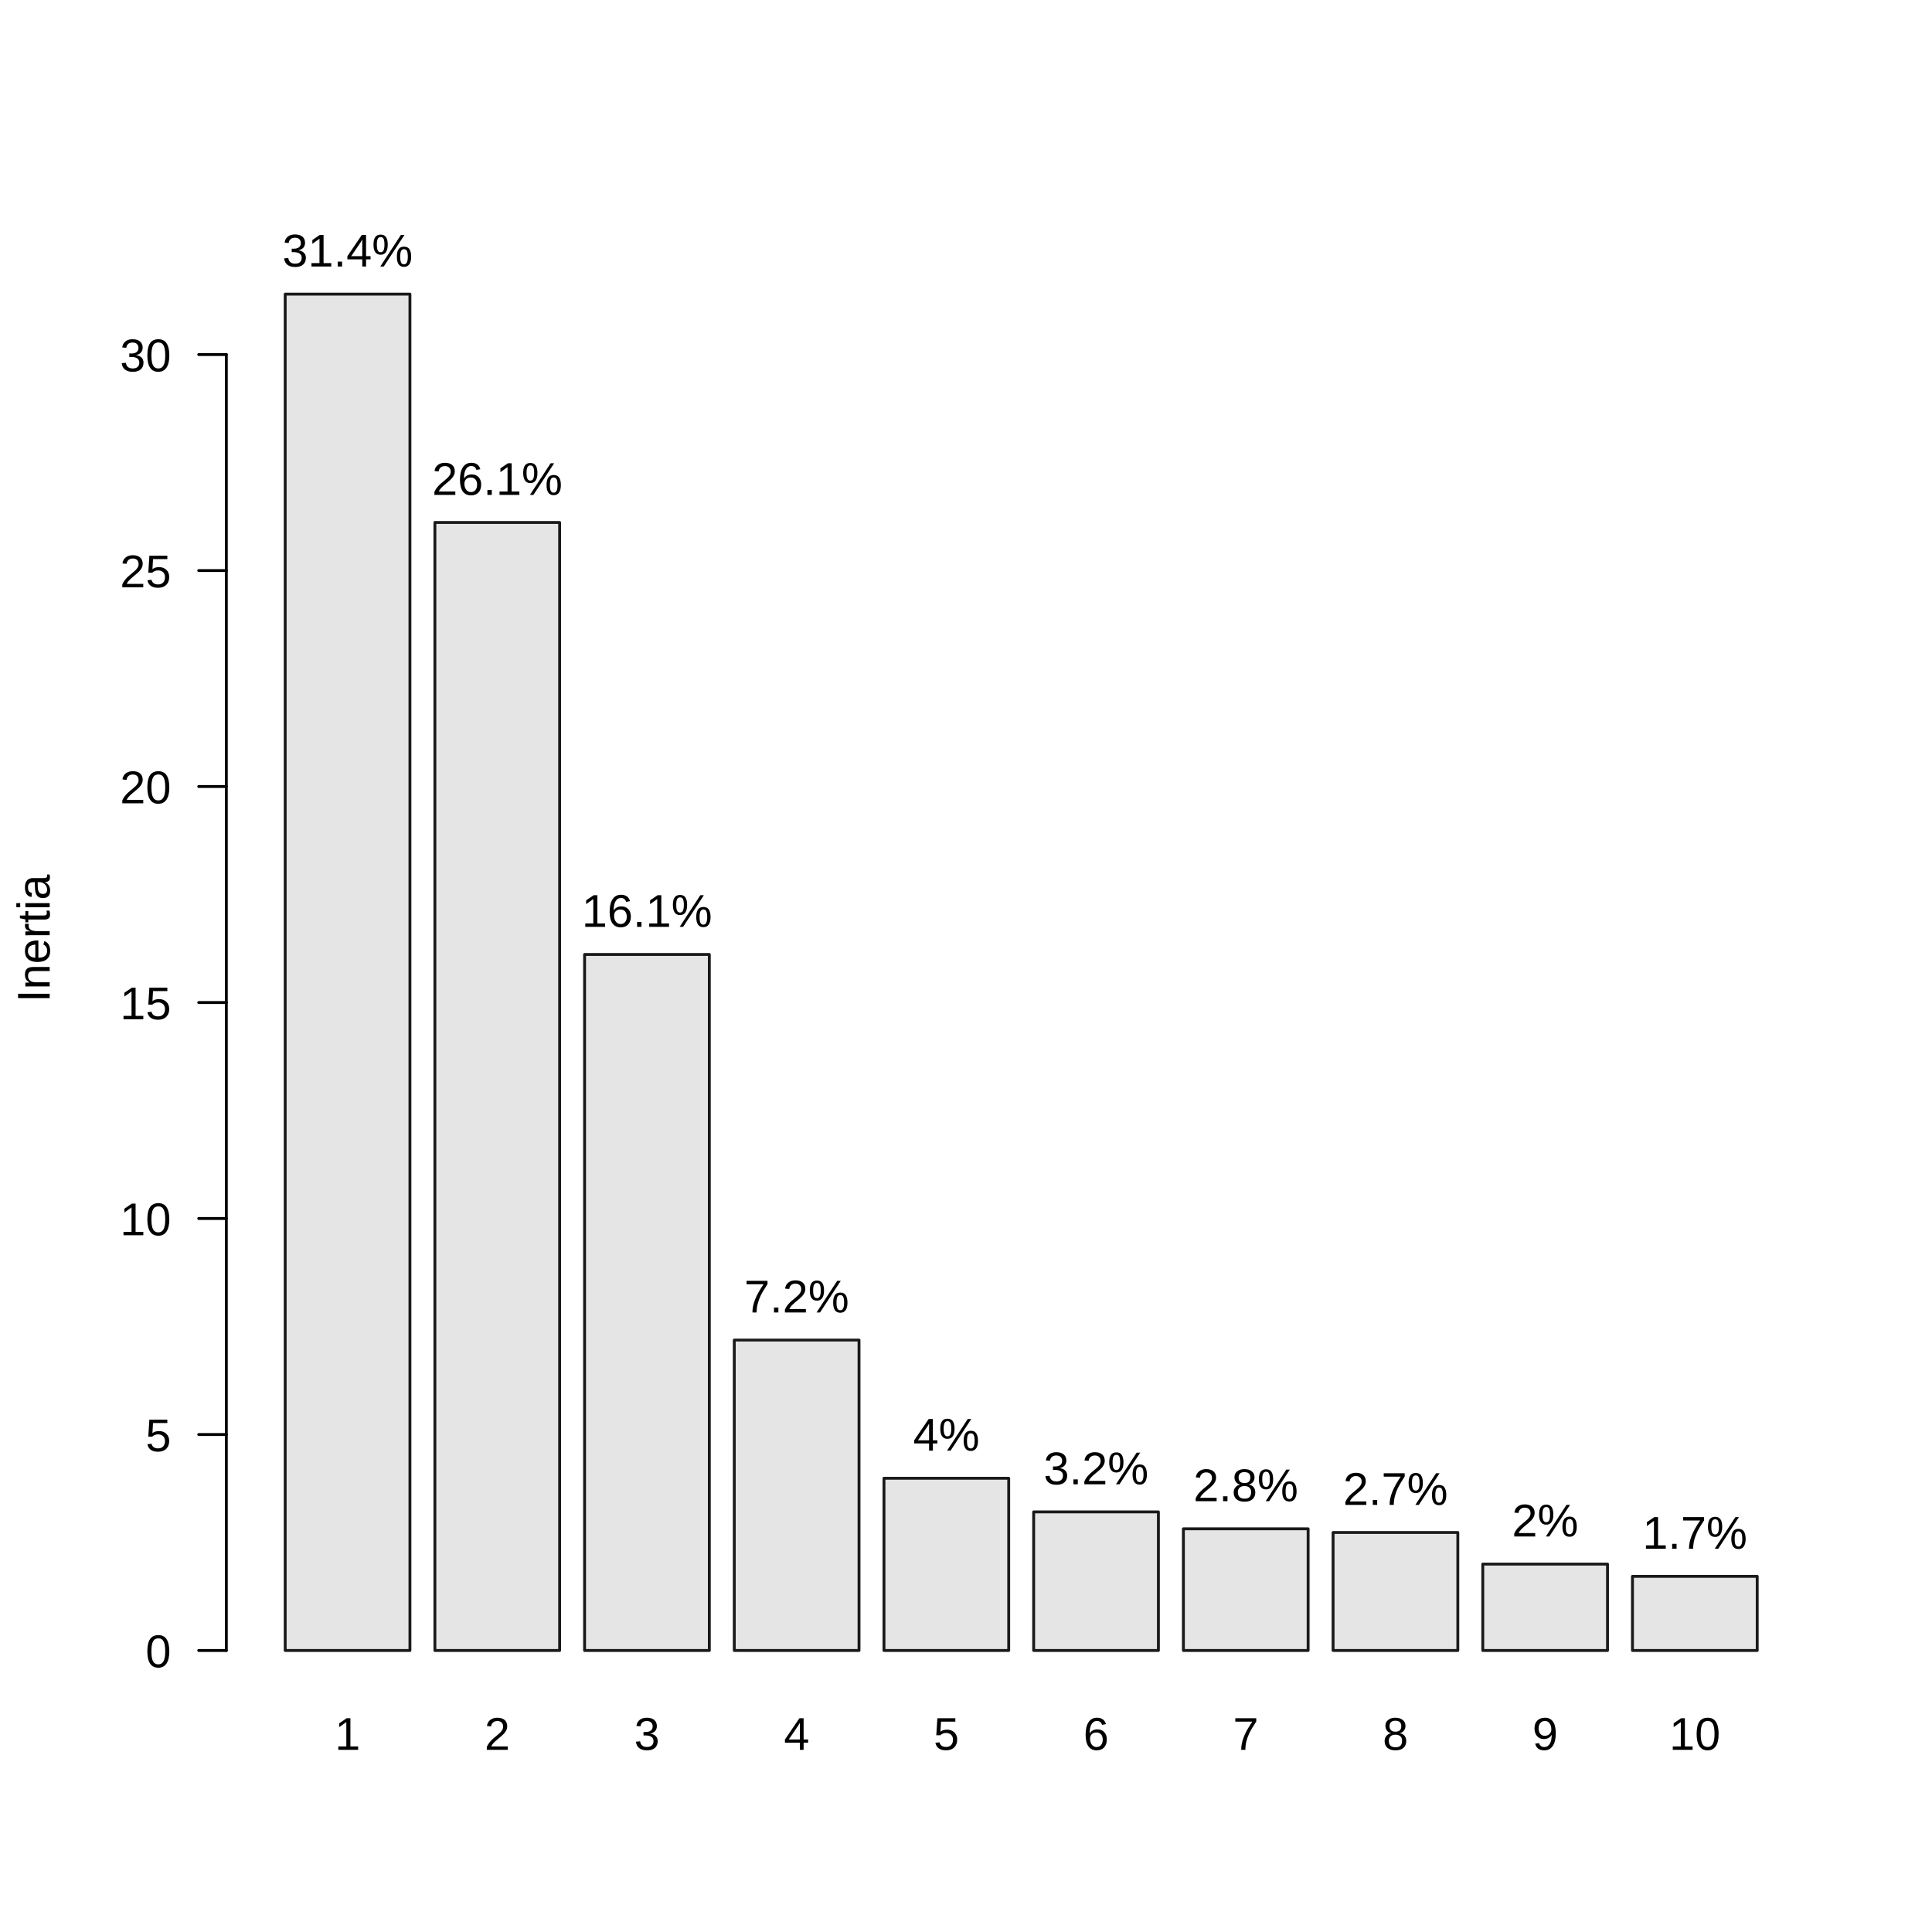
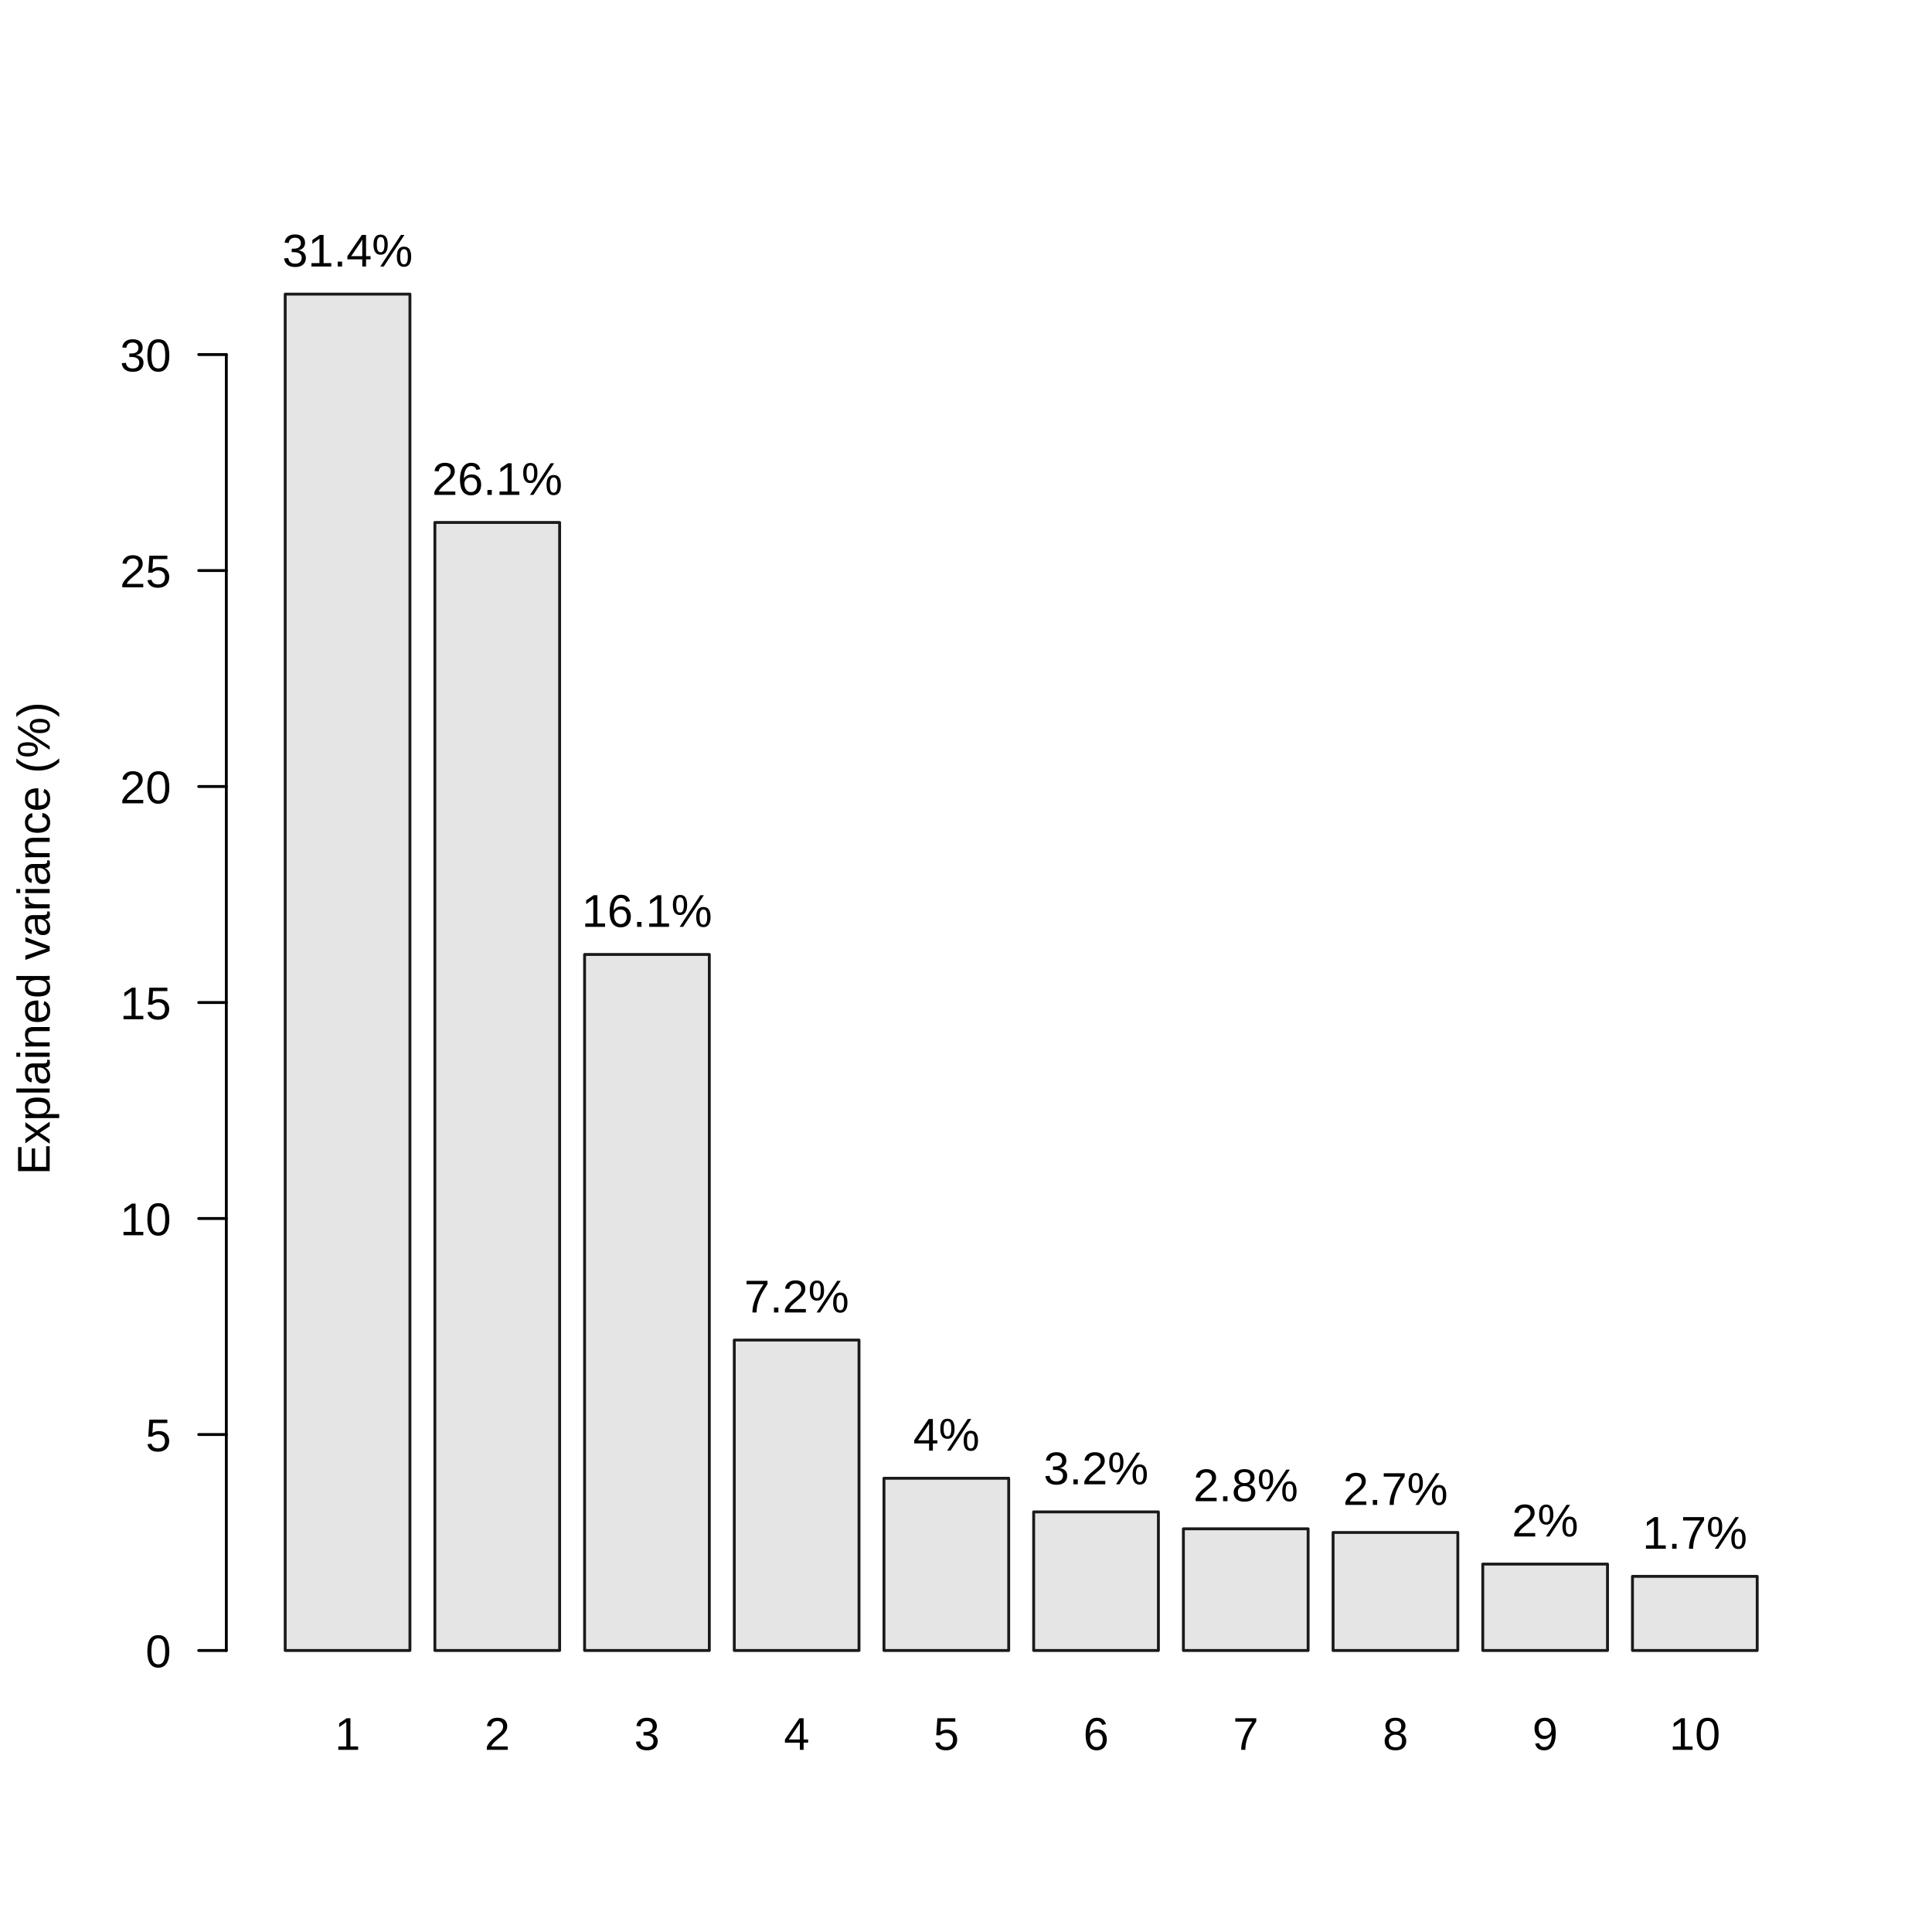
<svg xmlns="http://www.w3.org/2000/svg" class="svglite" width="504.00pt" height="504.00pt" viewBox="0 0 504.00 504.00">
  <defs>
    <style type="text/css">
    .svglite line, .svglite polyline, .svglite polygon, .svglite path, .svglite rect, .svglite circle {
      fill: none;
      stroke: #000000;
      stroke-linecap: round;
      stroke-linejoin: round;
      stroke-miterlimit: 10.00;
    }
    .svglite text {
      white-space: pre;
    }
  </style>
  </defs>
  <rect width="100%" height="100%" style="stroke: none; fill: #FFFFFF;" />
  <defs>
    <clipPath id="cpMC4wMHw1MDQuMDB8MC4wMHw1MDQuMDA=">
      <rect x="0.00" y="0.00" width="504.00" height="504.00" />
    </clipPath>
  </defs>
  <g clip-path="url(#cpMC4wMHw1MDQuMDB8MC4wMHw1MDQuMDA=)">
    <rect x="74.40" y="76.73" width="32.54" height="353.83" style="stroke-width: 0.75; stroke: #1A1A1A; fill: #E5E5E5;" />
    <rect x="113.45" y="136.30" width="32.54" height="294.26" style="stroke-width: 0.75; stroke: #1A1A1A; fill: #E5E5E5;" />
    <rect x="152.50" y="248.99" width="32.54" height="181.57" style="stroke-width: 0.75; stroke: #1A1A1A; fill: #E5E5E5;" />
    <rect x="191.55" y="349.58" width="32.54" height="80.98" style="stroke-width: 0.75; stroke: #1A1A1A; fill: #E5E5E5;" />
    <rect x="230.60" y="385.63" width="32.54" height="44.93" style="stroke-width: 0.75; stroke: #1A1A1A; fill: #E5E5E5;" />
    <rect x="269.65" y="394.41" width="32.54" height="36.15" style="stroke-width: 0.75; stroke: #1A1A1A; fill: #E5E5E5;" />
    <rect x="308.71" y="398.82" width="32.54" height="31.74" style="stroke-width: 0.75; stroke: #1A1A1A; fill: #E5E5E5;" />
    <rect x="347.76" y="399.78" width="32.54" height="30.78" style="stroke-width: 0.75; stroke: #1A1A1A; fill: #E5E5E5;" />
    <rect x="386.81" y="408.02" width="32.54" height="22.54" style="stroke-width: 0.75; stroke: #1A1A1A; fill: #E5E5E5;" />
    <rect x="425.86" y="411.22" width="32.54" height="19.34" style="stroke-width: 0.75; stroke: #1A1A1A; fill: #E5E5E5;" />
    <text x="90.67" y="456.48" text-anchor="middle" style="font-size: 12.00px; font-family: &quot;Arial&quot;;" textLength="7.64px" lengthAdjust="spacingAndGlyphs">1</text>
    <text x="129.72" y="456.48" text-anchor="middle" style="font-size: 12.00px; font-family: &quot;Arial&quot;;" textLength="7.64px" lengthAdjust="spacingAndGlyphs">2</text>
    <text x="168.77" y="456.48" text-anchor="middle" style="font-size: 12.00px; font-family: &quot;Arial&quot;;" textLength="7.64px" lengthAdjust="spacingAndGlyphs">3</text>
    <text x="207.82" y="456.48" text-anchor="middle" style="font-size: 12.00px; font-family: &quot;Arial&quot;;" textLength="7.64px" lengthAdjust="spacingAndGlyphs">4</text>
    <text x="246.87" y="456.48" text-anchor="middle" style="font-size: 12.00px; font-family: &quot;Arial&quot;;" textLength="7.64px" lengthAdjust="spacingAndGlyphs">5</text>
    <text x="285.93" y="456.48" text-anchor="middle" style="font-size: 12.00px; font-family: &quot;Arial&quot;;" textLength="7.64px" lengthAdjust="spacingAndGlyphs">6</text>
    <text x="324.98" y="456.48" text-anchor="middle" style="font-size: 12.00px; font-family: &quot;Arial&quot;;" textLength="7.64px" lengthAdjust="spacingAndGlyphs">7</text>
    <text x="364.03" y="456.48" text-anchor="middle" style="font-size: 12.00px; font-family: &quot;Arial&quot;;" textLength="7.64px" lengthAdjust="spacingAndGlyphs">8</text>
    <text x="403.08" y="456.48" text-anchor="middle" style="font-size: 12.00px; font-family: &quot;Arial&quot;;" textLength="7.64px" lengthAdjust="spacingAndGlyphs">9</text>
    <text x="442.13" y="456.48" text-anchor="middle" style="font-size: 12.00px; font-family: &quot;Arial&quot;;" textLength="15.28px" lengthAdjust="spacingAndGlyphs">10</text>
-     <text transform="translate(12.96,244.80) rotate(-90)" text-anchor="middle" style="font-size: 12.00px; font-family: &quot;Arial&quot;;" textLength="38.87px" lengthAdjust="spacingAndGlyphs">Inertia</text>
+     <text transform="translate(12.96,244.80) rotate(-90)" text-anchor="middle" style="font-size: 12.00px; font-family: &quot;Arial&quot;;" textLength="139.03px" lengthAdjust="spacingAndGlyphs">Explained variance (%)</text>
    <line x1="59.04" y1="430.56" x2="59.04" y2="92.49" style="stroke-width: 0.75;" />
    <line x1="59.04" y1="430.56" x2="51.84" y2="430.56" style="stroke-width: 0.75;" />
    <line x1="59.04" y1="374.22" x2="51.84" y2="374.22" style="stroke-width: 0.75;" />
    <line x1="59.04" y1="317.87" x2="51.84" y2="317.87" style="stroke-width: 0.75;" />
    <line x1="59.04" y1="261.53" x2="51.84" y2="261.53" style="stroke-width: 0.75;" />
    <line x1="59.04" y1="205.18" x2="51.84" y2="205.18" style="stroke-width: 0.75;" />
    <line x1="59.04" y1="148.84" x2="51.84" y2="148.84" style="stroke-width: 0.75;" />
    <line x1="59.04" y1="92.49" x2="51.84" y2="92.49" style="stroke-width: 0.75;" />
    <text x="44.64" y="434.93" text-anchor="end" style="font-size: 12.00px; font-family: &quot;Arial&quot;;" textLength="7.64px" lengthAdjust="spacingAndGlyphs">0</text>
    <text x="44.64" y="378.59" text-anchor="end" style="font-size: 12.00px; font-family: &quot;Arial&quot;;" textLength="7.64px" lengthAdjust="spacingAndGlyphs">5</text>
    <text x="44.64" y="322.24" text-anchor="end" style="font-size: 12.00px; font-family: &quot;Arial&quot;;" textLength="15.28px" lengthAdjust="spacingAndGlyphs">10</text>
    <text x="44.64" y="265.90" text-anchor="end" style="font-size: 12.00px; font-family: &quot;Arial&quot;;" textLength="15.28px" lengthAdjust="spacingAndGlyphs">15</text>
    <text x="44.64" y="209.56" text-anchor="end" style="font-size: 12.00px; font-family: &quot;Arial&quot;;" textLength="15.28px" lengthAdjust="spacingAndGlyphs">20</text>
    <text x="44.64" y="153.21" text-anchor="end" style="font-size: 12.00px; font-family: &quot;Arial&quot;;" textLength="15.28px" lengthAdjust="spacingAndGlyphs">25</text>
    <text x="44.64" y="96.87" text-anchor="end" style="font-size: 12.00px; font-family: &quot;Arial&quot;;" textLength="15.28px" lengthAdjust="spacingAndGlyphs">30</text>
  </g>
  <defs>
    <clipPath id="cpNTkuMDR8NDczLjc2fDU5LjA0fDQzMC41Ng==">
      <rect x="59.04" y="59.04" width="414.72" height="371.52" />
    </clipPath>
  </defs>
  <g clip-path="url(#cpNTkuMDR8NDczLjc2fDU5LjA0fDQzMC41Ng==)">
    <text x="90.67" y="69.53" text-anchor="middle" style="font-size: 12.00px; font-family: &quot;Arial&quot;;" textLength="38.14px" lengthAdjust="spacingAndGlyphs">31.4%</text>
    <text x="129.72" y="129.10" text-anchor="middle" style="font-size: 12.00px; font-family: &quot;Arial&quot;;" textLength="38.14px" lengthAdjust="spacingAndGlyphs">26.1%</text>
    <text x="168.77" y="241.79" text-anchor="middle" style="font-size: 12.00px; font-family: &quot;Arial&quot;;" textLength="38.14px" lengthAdjust="spacingAndGlyphs">16.1%</text>
    <text x="207.82" y="342.38" text-anchor="middle" style="font-size: 12.00px; font-family: &quot;Arial&quot;;" textLength="30.50px" lengthAdjust="spacingAndGlyphs">7.2%</text>
    <text x="246.87" y="378.43" text-anchor="middle" style="font-size: 12.00px; font-family: &quot;Arial&quot;;" textLength="19.04px" lengthAdjust="spacingAndGlyphs">4%</text>
    <text x="285.93" y="387.21" text-anchor="middle" style="font-size: 12.00px; font-family: &quot;Arial&quot;;" textLength="30.50px" lengthAdjust="spacingAndGlyphs">3.2%</text>
    <text x="324.98" y="391.62" text-anchor="middle" style="font-size: 12.00px; font-family: &quot;Arial&quot;;" textLength="30.50px" lengthAdjust="spacingAndGlyphs">2.8%</text>
    <text x="364.03" y="392.58" text-anchor="middle" style="font-size: 12.00px; font-family: &quot;Arial&quot;;" textLength="30.50px" lengthAdjust="spacingAndGlyphs">2.7%</text>
    <text x="403.08" y="400.82" text-anchor="middle" style="font-size: 12.00px; font-family: &quot;Arial&quot;;" textLength="19.04px" lengthAdjust="spacingAndGlyphs">2%</text>
    <text x="442.13" y="404.02" text-anchor="middle" style="font-size: 12.00px; font-family: &quot;Arial&quot;;" textLength="30.50px" lengthAdjust="spacingAndGlyphs">1.7%</text>
  </g>
</svg>
